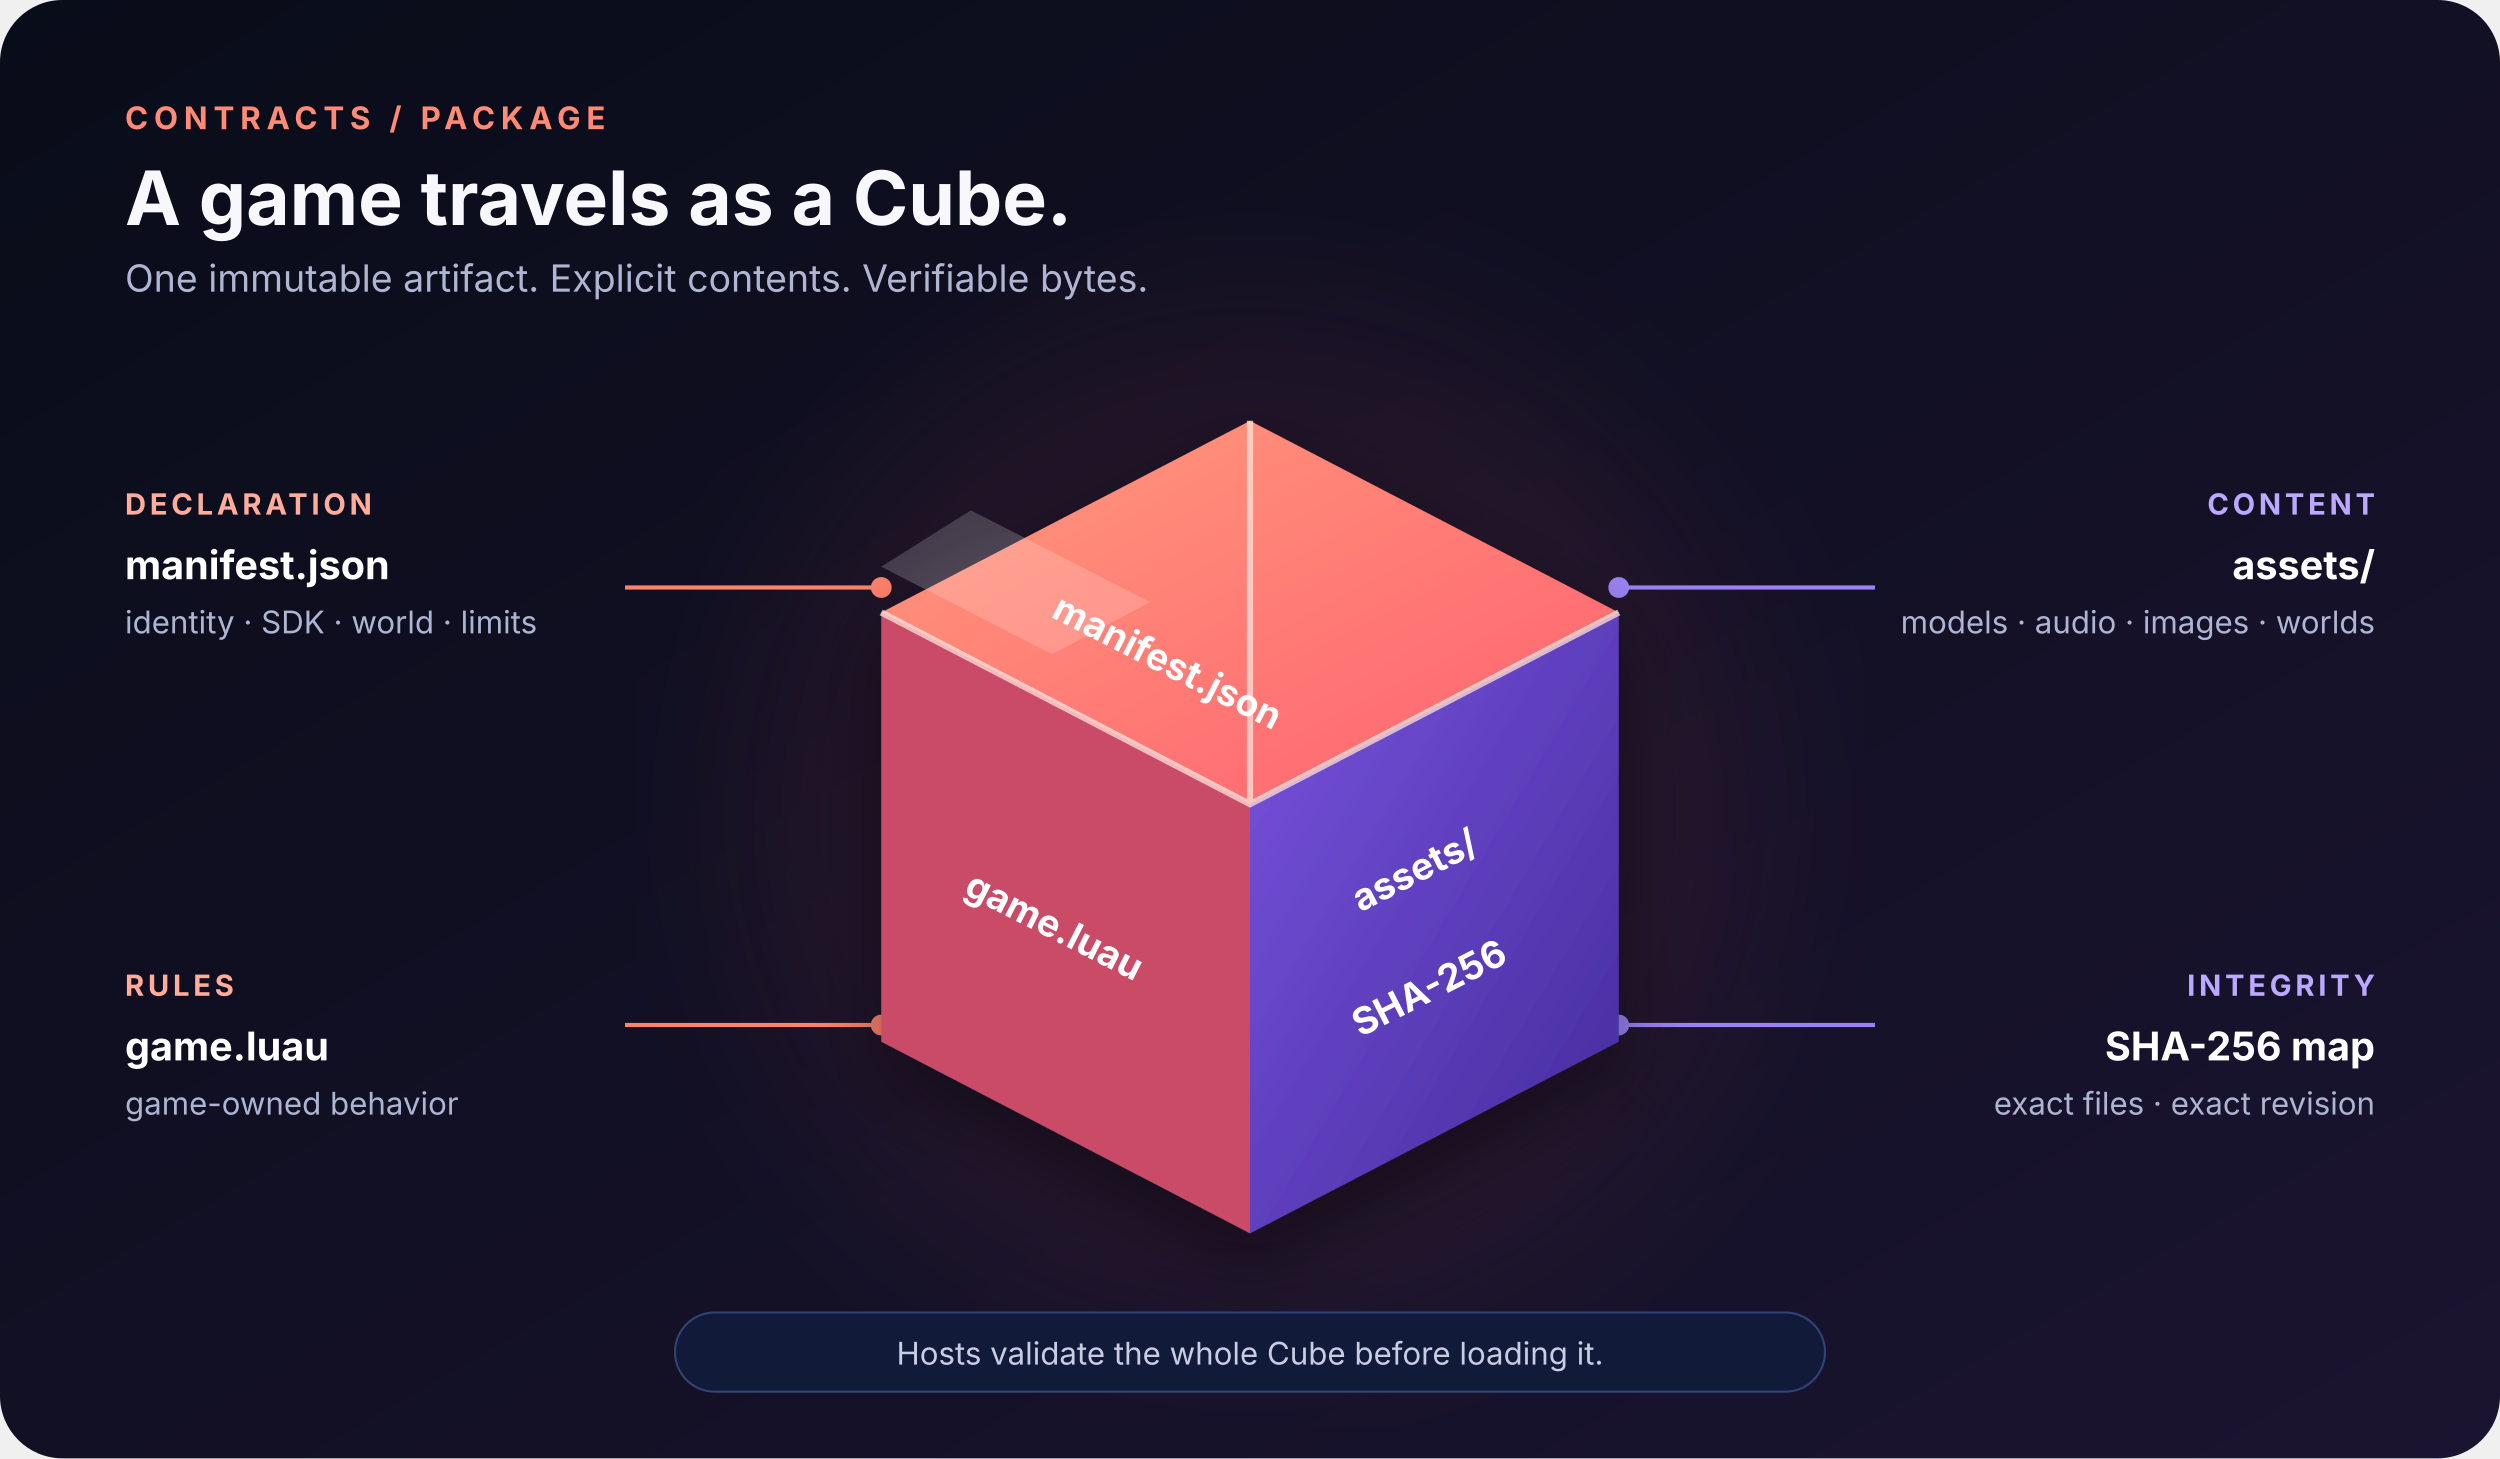
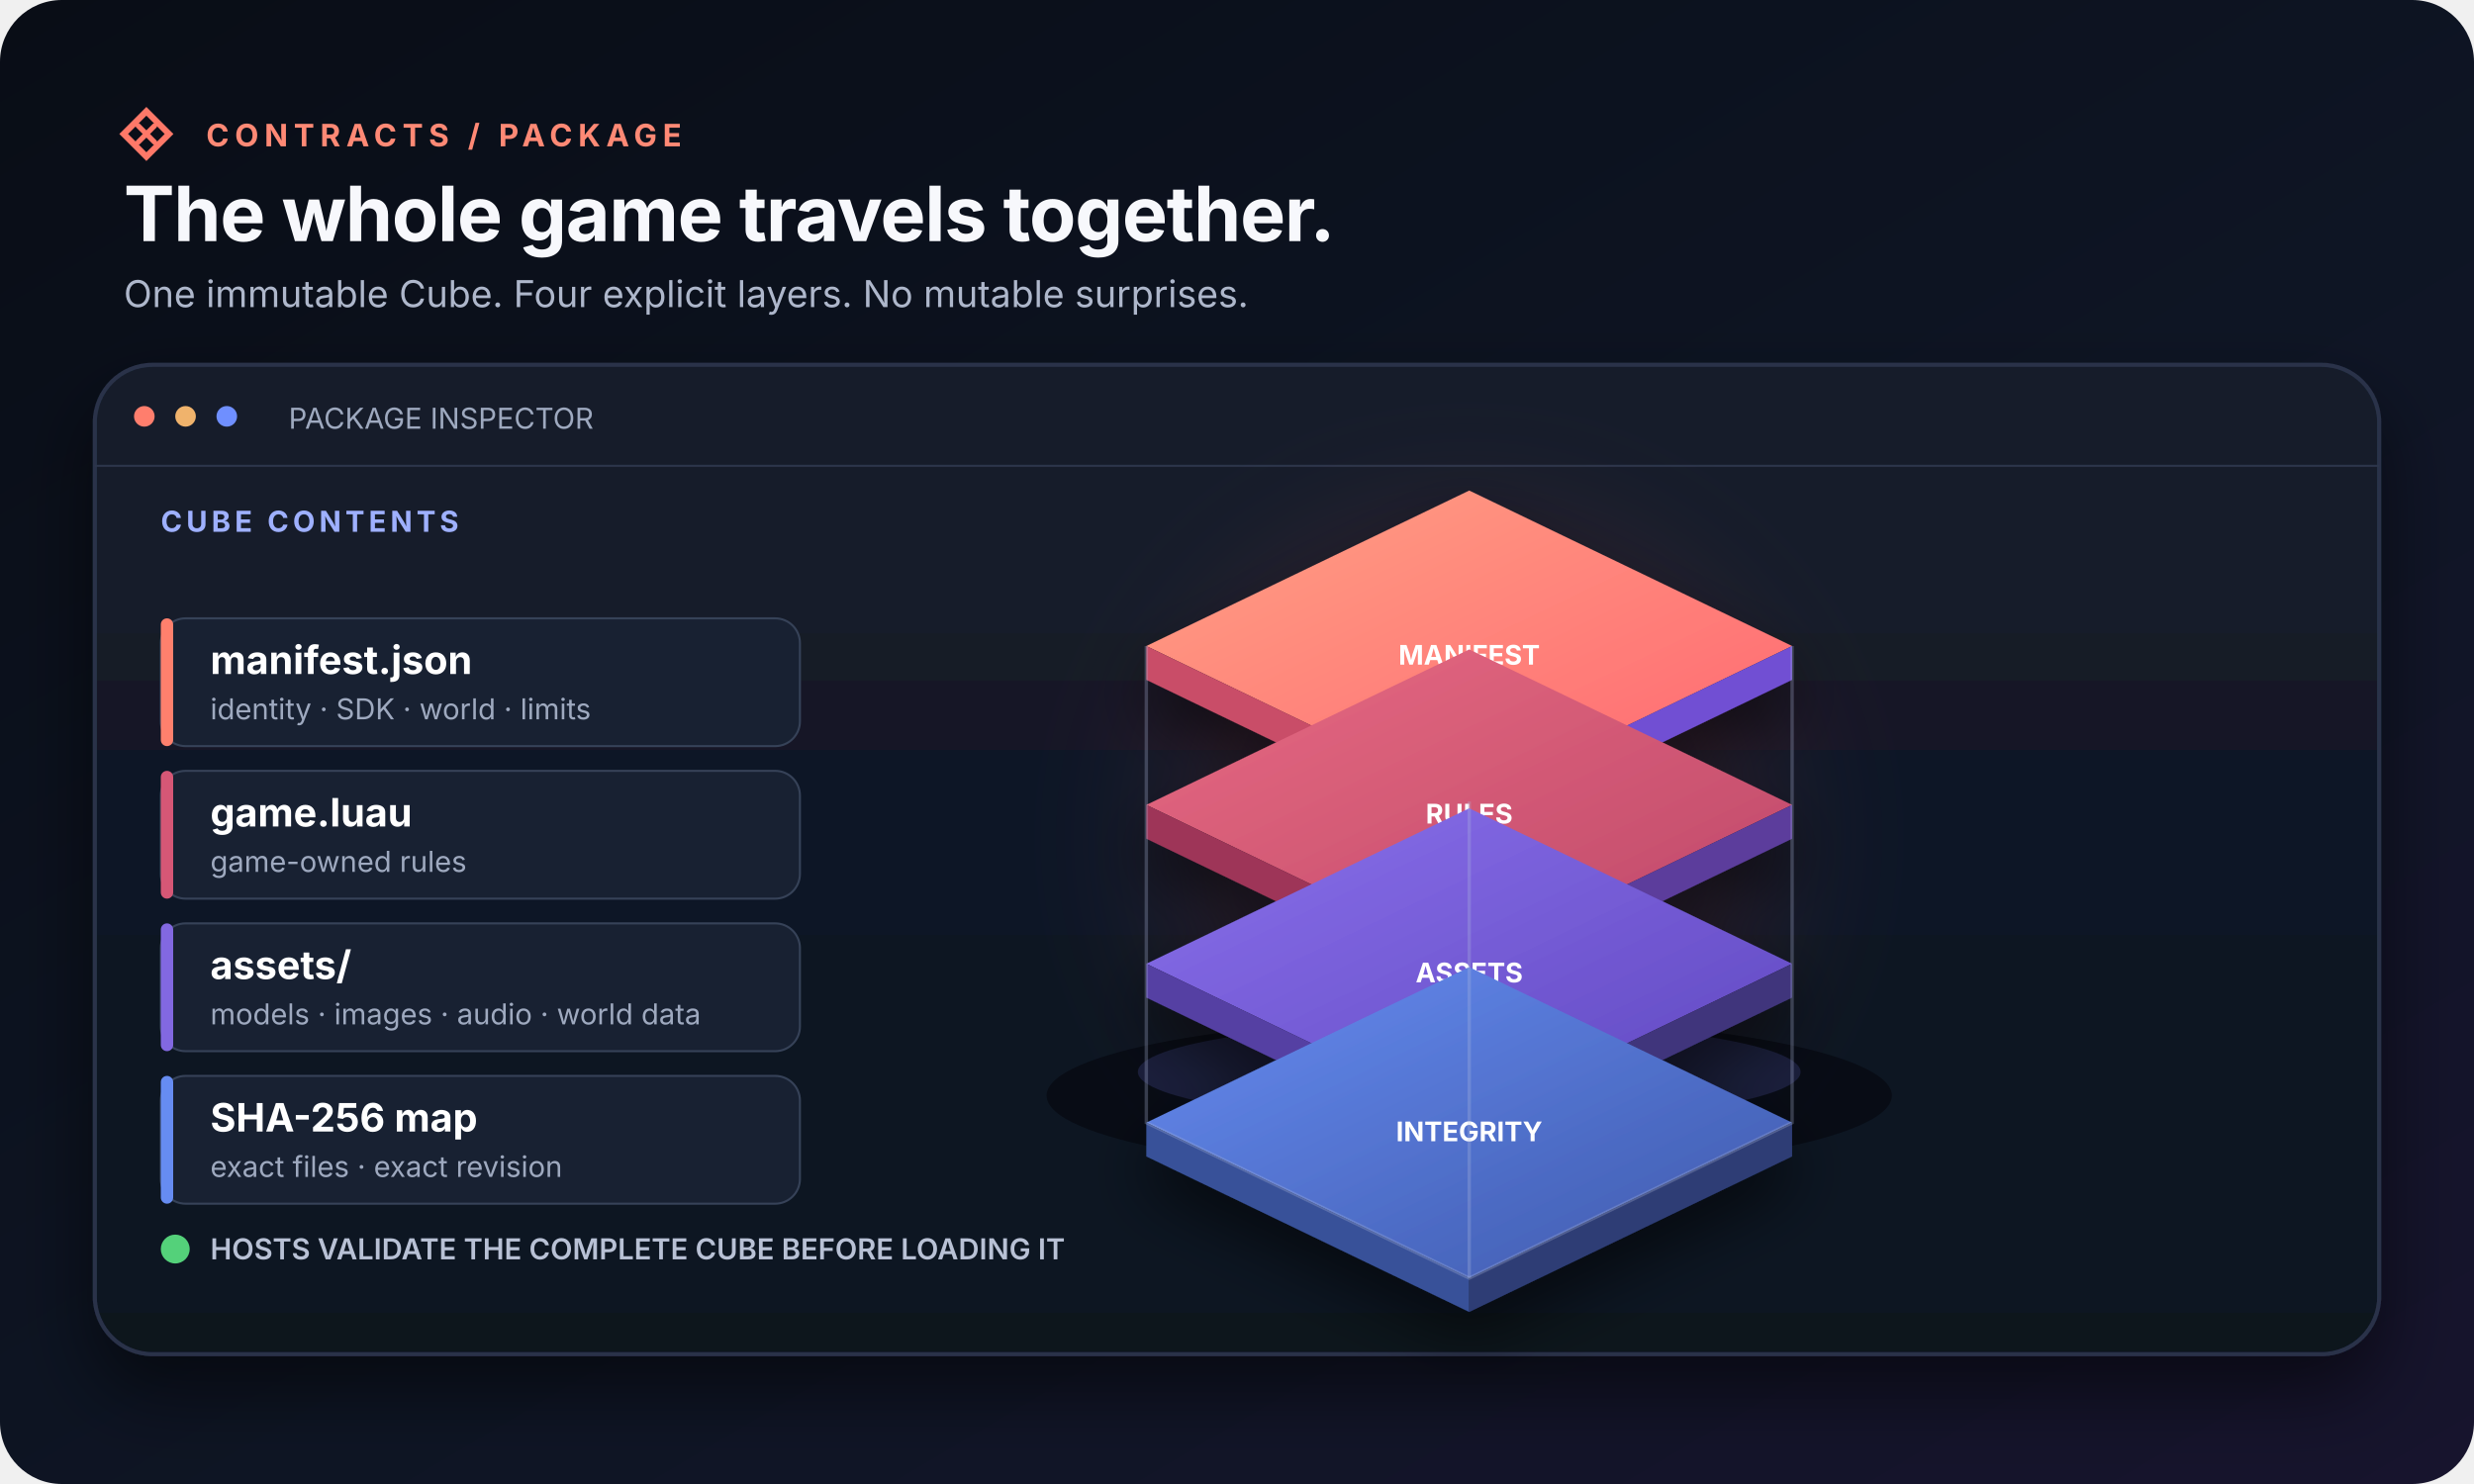
- <svg xmlns="http://www.w3.org/2000/svg" viewBox="0 0 1200 700" role="img" aria-labelledby="title desc">
+ <svg xmlns="http://www.w3.org/2000/svg" viewBox="0 0 1200 720" role="img" aria-labelledby="title desc">
  <defs>
    <linearGradient id="bg" x1="0" y1="0" x2="1" y2="1">
-       <stop stop-color="#090c19" />
-       <stop offset="1" stop-color="#1b1430" />
+       <stop stop-color="#090d16" />
+       <stop offset=".56" stop-color="#0e1524" />
+       <stop offset="1" stop-color="#17142d" />
    </linearGradient>
-     <linearGradient id="top" x1="0" y1="0" x2="1" y2="1">
-       <stop stop-color="#ff9b7c" />
-       <stop offset="1" stop-color="#ff5f70" />
+     <linearGradient id="workspace" x1="0" y1="0" x2="0" y2="1">
+       <stop stop-color="#151d2c" />
+       <stop offset="1" stop-color="#0c121f" />
    </linearGradient>
-     <linearGradient id="side" x1="0" y1="0" x2="1" y2="1">
-       <stop stop-color="#7954df" />
-       <stop offset="1" stop-color="#432a9a" />
+     <linearGradient id="manifest" x1="0" y1="0" x2="1" y2="1">
+       <stop stop-color="#ffa184" />
+       <stop offset="1" stop-color="#ff6671" />
    </linearGradient>
-     <filter id="shadow" x="-40%" y="-40%" width="180%" height="190%">
-       <feDropShadow dx="0" dy="16" stdDeviation="18" flood-color="#000" flood-opacity=".4" />
+     <linearGradient id="rules" x1="0" y1="0" x2="1" y2="1">
+       <stop stop-color="#e86b82" />
+       <stop offset="1" stop-color="#bd4769" />
+     </linearGradient>
+     <linearGradient id="assets" x1="0" y1="0" x2="1" y2="1">
+       <stop stop-color="#8a71ec" />
+       <stop offset="1" stop-color="#5f46bf" />
+     </linearGradient>
+     <linearGradient id="hashes" x1="0" y1="0" x2="1" y2="1">
+       <stop stop-color="#668cf2" />
+       <stop offset="1" stop-color="#3e58aa" />
+     </linearGradient>
+     <radialGradient id="halo">
+       <stop stop-color="#7668ed" stop-opacity=".35" />
+       <stop offset=".56" stop-color="#ff6a6f" stop-opacity=".1" />
+       <stop offset="1" stop-color="#111827" stop-opacity="0" />
+     </radialGradient>
+     <filter id="shadow" x="-50%" y="-50%" width="200%" height="220%">
+       <feDropShadow dx="0" dy="18" stdDeviation="18" flood-color="#000" flood-opacity=".52" />
    </filter>
-     <filter id="soft">
-       <feGaussianBlur stdDeviation="34" />
+     <filter id="glow" x="-100%" y="-100%" width="300%" height="300%">
+       <feGaussianBlur stdDeviation="10" result="b" />
+       <feMerge>
+         <feMergeNode in="b" />
+         <feMergeNode in="SourceGraphic" />
+       </feMerge>
    </filter>
-     <style>text{font-family:Inter,Arial,sans-serif}.eyebrow{fill:#ff8a75;font-size:15px;font-weight:700;letter-spacing:2.8px}.headline{fill:#f8f8fc;font-size:36px;font-weight:750}.deck{fill:#b0b6d2;font-size:18px}.kind{font-size:14px;font-weight:700;letter-spacing:1.8px}.name{fill:#fff;font-size:19px;font-weight:700}.note{fill:#aeb5d3;font-size:15px}.face{fill:#fff;font-size:18px;font-weight:700}.footer{fill:#c8cde4;font-size:15px}@media(max-width:600px){.deck,.kind,.note,.footer{display:none}.eyebrow{font-size:19px}.headline{font-size:42px}.name,.face{font-size:27px}}</style>
+     <style>
+       text{font-family:Inter,Arial,sans-serif}.eyebrow{fill:#ff8975;font-size:15px;font-weight:700;letter-spacing:2.8px}.headline{fill:#f7f8fc;font-size:37px;font-weight:750;letter-spacing:-.5px}.deck{fill:#aeb7cb;font-size:18px}.kicker{font-size:14px;font-weight:700;letter-spacing:2px}.name{fill:#fff;font-size:19px;font-weight:700}.note{fill:#9ea9bf;font-size:14px}.face{fill:#fff;font-size:16px;font-weight:700}.footer{fill:#b8c1d5;font-size:14px;font-weight:600}
+     </style>
  </defs>
-   <rect width="1200" height="700" rx="30" fill="url(#bg)" />
-   <circle cx="600" cy="390" r="245" fill="#ff5f70" opacity=".07" filter="url(#soft)" />
-   <text x="60" y="62" class="eyebrow">CONTRACTS / PACKAGE</text>
-   <text x="60" y="108" class="headline">A game travels as a Cube.</text>
-   <text x="60" y="140" class="deck">One immutable artifact. Explicit contents. Verifiable bytes.</text>
-   <g font-family="Inter,Arial,sans-serif">
-     <text x="60" y="247" class="kind" fill="#ffad9a">DECLARATION</text>
-     <text x="60" y="278" class="name">manifest.json</text>
-     <text x="60" y="304" class="note">identity · SDK · world · limits</text>
-     <path d="M300 282H423" stroke="#ff826e" stroke-width="2" />
-     <circle cx="423" cy="282" r="5" fill="#ff826e" />
-     <text x="60" y="478" class="kind" fill="#ffad9a">RULES</text>
-     <text x="60" y="509" class="name">game.luau</text>
-     <text x="60" y="535" class="note">game-owned behavior</text>
-     <path d="M300 492H423" stroke="#ff826e" stroke-width="2" />
-     <circle cx="423" cy="492" r="5" fill="#ff826e" />
-     <text x="1140" y="247" text-anchor="end" class="kind" fill="#bba9ff">CONTENT</text>
-     <text x="1140" y="278" text-anchor="end" class="name">assets/</text>
-     <text x="1140" y="304" text-anchor="end" class="note">models · audio · images · worlds</text>
-     <path d="M777 282H900" stroke="#9a82f1" stroke-width="2" />
-     <circle cx="777" cy="282" r="5" fill="#9a82f1" />
-     <text x="1140" y="478" text-anchor="end" class="kind" fill="#bba9ff">INTEGRITY</text>
-     <text x="1140" y="509" text-anchor="end" class="name">SHA-256 map</text>
-     <text x="1140" y="535" text-anchor="end" class="note">exact files · exact revision</text>
-     <path d="M777 492H900" stroke="#9a82f1" stroke-width="2" />
-     <circle cx="777" cy="492" r="5" fill="#9a82f1" />
+   <rect width="1200" height="720" rx="30" fill="url(#bg)" />
+   <g transform="translate(60 54)">
+     <path d="M0 11L11 0L22 11L11 22Z" fill="none" stroke="#ff7868" stroke-width="3" />
+     <path d="M7 7L15 15M15 7L7 15" stroke="#ff7868" stroke-width="2.5" stroke-linecap="round" />
+     <text x="40" y="17" class="eyebrow">CONTRACTS / PACKAGE</text>
  </g>
-   <g transform="translate(423 202)" filter="url(#shadow)">
-     <path d="M177 0L354 92L177 184L0 92Z" fill="url(#top)" />
-     <path d="M0 92L177 184V390L0 298Z" fill="#c94b68" />
-     <path d="M177 184L354 92V298L177 390Z" fill="url(#side)" />
-     <path d="M177 0V184M0 92L177 184L354 92" fill="none" stroke="#ffe2d9" stroke-width="3" opacity=".75" />
-     <path d="M43 43L129 87L82 112L0 70Z" fill="#fff" opacity=".17" />
-     <text x="81" y="94" transform="rotate(27 81 94)" class="face">manifest.json</text>
-     <text x="39" y="227" transform="rotate(27 39 227)" class="face">game.luau</text>
-     <text x="230" y="236" transform="rotate(-27 230 236)" class="face">assets/</text>
-     <text x="230" y="296" transform="rotate(-27 230 296)" class="face" fill="#ded5ff">SHA-256</text>
+   <text x="60" y="117" class="headline">The whole game travels together.</text>
+   <text x="60" y="149" class="deck">One immutable Cube. Four explicit layers. No mutable surprises.</text>
+   <rect x="46" y="177" width="1108" height="480" rx="28" fill="url(#workspace)" stroke="#293348" stroke-width="2" filter="url(#shadow)" />
+   <path d="M46 226H1154" stroke="#2c364b" />
+   <g transform="translate(70 195)">
+     <circle cx="0" cy="7" r="5" fill="#ff7e6d" />
+     <circle cx="20" cy="7" r="5" fill="#f0b36c" />
+     <circle cx="40" cy="7" r="5" fill="#6f8fff" />
+     <text x="70" y="13" class="note">PACKAGE INSPECTOR</text>
  </g>
-   <g transform="translate(324 630)">
-     <rect width="552" height="38" rx="19" fill="#121a39" stroke="#334276" />
-     <text x="276" y="25" text-anchor="middle" class="footer">Hosts validate the whole Cube before loading it.</text>
+   <g transform="translate(78 258)">
+     <text class="kicker" fill="#9eb0ff">CUBE CONTENTS</text>
+     <g transform="translate(0 42)">
+       <rect width="310" height="62" rx="12" fill="#182132" stroke="#364258" />
+       <rect width="6" height="62" rx="3" fill="#ff806d" />
+       <text x="24" y="27" class="name">manifest.json</text>
+       <text x="24" y="49" class="note">identity · SDK · world · limits</text>
+     </g>
+     <g transform="translate(0 116)">
+       <rect width="310" height="62" rx="12" fill="#182132" stroke="#364258" />
+       <rect width="6" height="62" rx="3" fill="#d65776" />
+       <text x="24" y="27" class="name">game.luau</text>
+       <text x="24" y="49" class="note">game-owned rules</text>
+     </g>
+     <g transform="translate(0 190)">
+       <rect width="310" height="62" rx="12" fill="#182132" stroke="#364258" />
+       <rect width="6" height="62" rx="3" fill="#8268e1" />
+       <text x="24" y="27" class="name">assets/</text>
+       <text x="24" y="49" class="note">models · images · audio · world data</text>
+     </g>
+     <g transform="translate(0 264)">
+       <rect width="310" height="62" rx="12" fill="#182132" stroke="#364258" />
+       <rect width="6" height="62" rx="3" fill="#668cf2" />
+       <text x="24" y="27" class="name">SHA-256 map</text>
+       <text x="24" y="49" class="note">exact files · exact revision</text>
+     </g>
+   </g>
+   <g transform="translate(465 238) scale(.82)">
+     <circle cx="302" cy="205" r="270" fill="url(#halo)" />
+     <ellipse cx="302" cy="358" rx="250" ry="46" fill="#050810" opacity=".72" />
+     <ellipse cx="302" cy="344" rx="196" ry="30" fill="#6d72e8" opacity=".18" />
+     <g filter="url(#shadow)">
+       <g transform="translate(0 0)">
+         <path d="M302 0L493 92L302 184L111 92Z" fill="url(#manifest)" />
+         <path d="M111 92L302 184V204L111 112Z" fill="#c94d68" />
+         <path d="M302 184L493 92V112L302 204Z" fill="#714fd3" />
+         <text x="302" y="103" text-anchor="middle" class="face">MANIFEST</text>
+       </g>
+       <g transform="translate(0 94)">
+         <path d="M302 0L493 92L302 184L111 92Z" fill="url(#rules)" />
+         <path d="M111 92L302 184V204L111 112Z" fill="#9e3558" />
+         <path d="M302 184L493 92V112L302 204Z" fill="#5c3d9c" />
+         <text x="302" y="103" text-anchor="middle" class="face">RULES</text>
+       </g>
+       <g transform="translate(0 188)">
+         <path d="M302 0L493 92L302 184L111 92Z" fill="url(#assets)" />
+         <path d="M111 92L302 184V204L111 112Z" fill="#5440a3" />
+         <path d="M302 184L493 92V112L302 204Z" fill="#3f347b" />
+         <text x="302" y="103" text-anchor="middle" class="face">ASSETS</text>
+       </g>
+       <g transform="translate(0 282)">
+         <path d="M302 0L493 92L302 184L111 92Z" fill="url(#hashes)" />
+         <path d="M111 92L302 184V204L111 112Z" fill="#385199" />
+         <path d="M302 184L493 92V112L302 204Z" fill="#2d3d75" />
+         <text x="302" y="103" text-anchor="middle" class="face">INTEGRITY</text>
+       </g>
+     </g>
+     <g fill="none" stroke="#afbbde" stroke-opacity=".28" stroke-width="2">
+       <path d="M111 92V374L302 466L493 374V92" />
+       <path d="M302 184V466" />
+     </g>
+   </g>
+   <g transform="translate(78 606)">
+     <circle cx="7" cy="0" r="7" fill="#54d17a" />
+     <text x="24" y="5" class="footer">HOSTS VALIDATE THE COMPLETE CUBE BEFORE LOADING IT</text>
  </g>
</svg>
